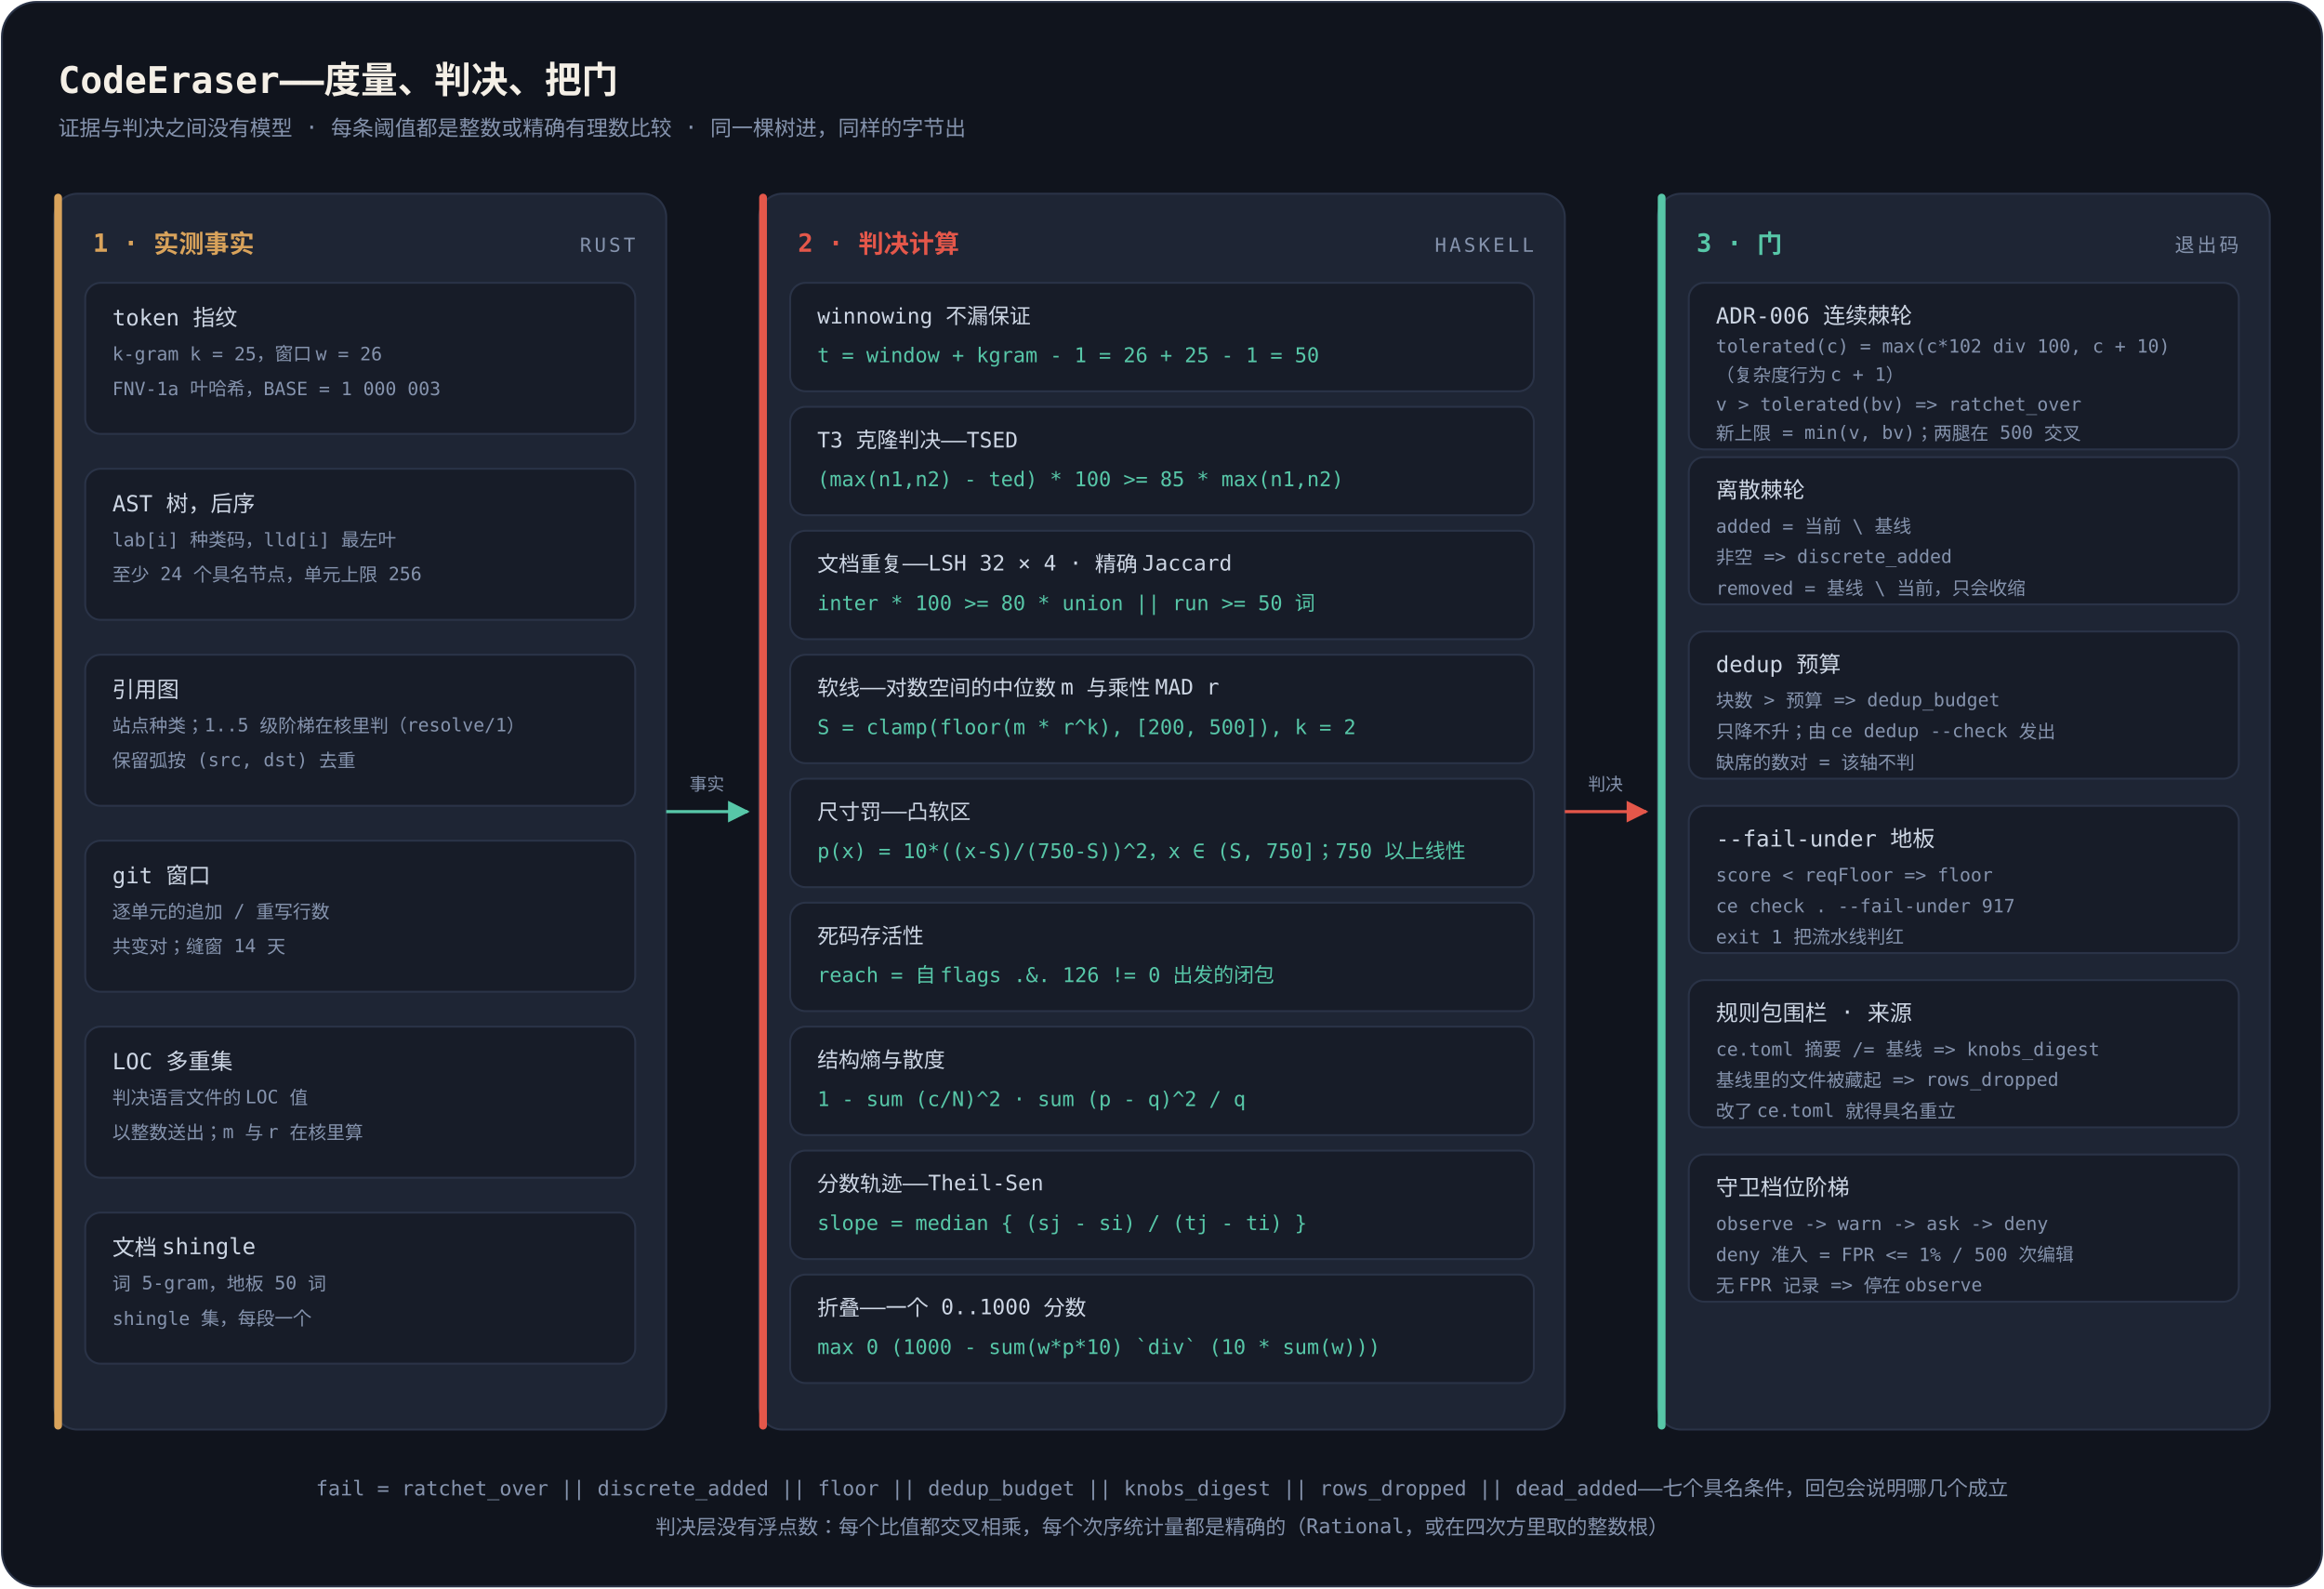
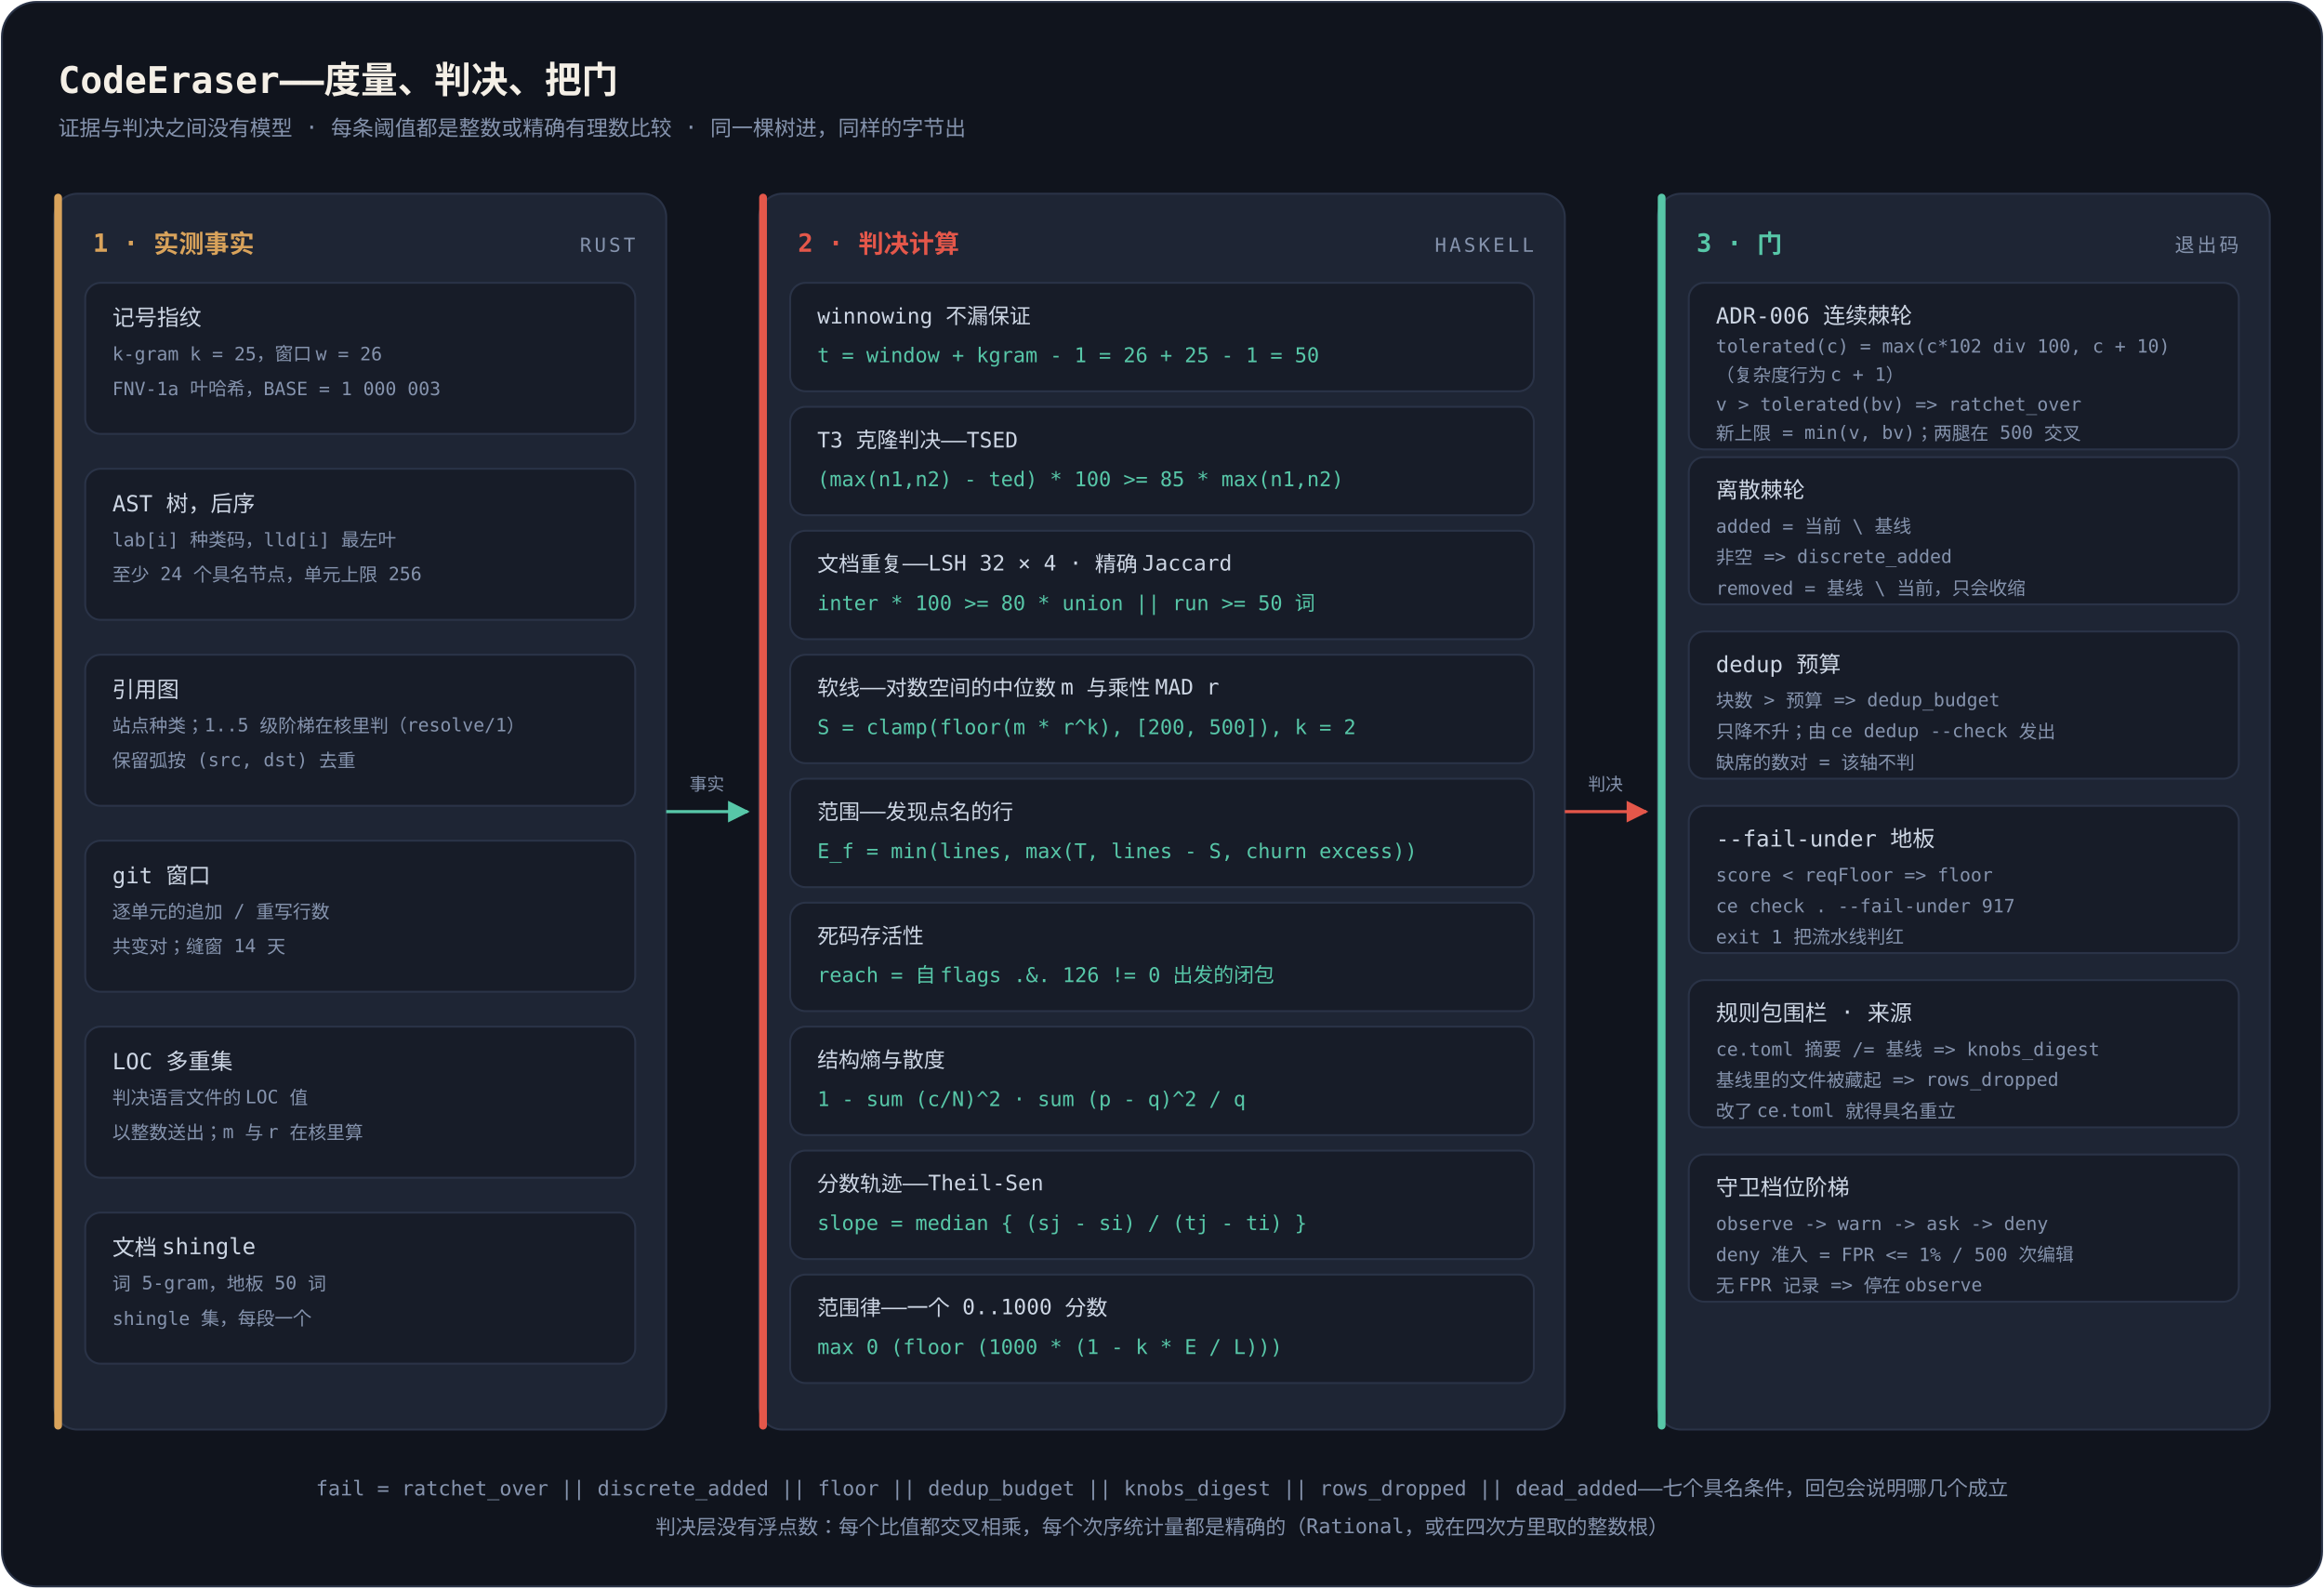
- <svg xmlns="http://www.w3.org/2000/svg" viewBox="0 0 1200 820" role="img" aria-label="CodeEraser 方法学：泳道一度量事实（token 指纹 k=25 w=26、AST 树、引用图、git 窗口、LOC 多重集、文档 shingle），泳道二用精确的整数与有理数公式判决它们（winnowing 保证 t=50、TSED 85/100、Jaccard 80/100、软线 S=clamp(中位数×r^k,[200,500])、软区凸罚、存活性闭包、卡方散度、Theil-Sen 成对斜率中位数、分数折叠），泳道三按棘轮、dedup 预算、fail-under 地板、规则包围栏（整份解析 ce.toml 的 knobs 摘要）、来源守卫（被排除项藏起的基线文件）与 FPR 档位阶梯把门">
+ <svg xmlns="http://www.w3.org/2000/svg" viewBox="0 0 1200 820" role="img" aria-label="CodeEraser 方法学：泳道一度量事实（记号指纹 k=25 w=26、AST 树、引用图、git 窗口、LOC 多重集、文档 shingle），泳道二用精确的整数与有理数公式判决它们（winnowing 保证 t=50、TSED 85/100、Jaccard 80/100、软线 S=clamp(中位数×r^k,[200,500])、发现点名的行的范围、存活性闭包、卡方散度、Theil-Sen 成对斜率中位数、范围律分数），泳道三按棘轮、dedup 预算、fail-under 地板、规则包围栏（整份解析 ce.toml 的 knobs 摘要）、来源守卫（被排除项藏起的基线文件）与 FPR 档位阶梯把门">
  <defs>
    <marker id="m-teal" viewBox="0 0 10 10" refX="9" refY="5" markerWidth="7" markerHeight="7" orient="auto-start-reverse">
      <path d="M0 0 L10 5 L0 10 z" fill="#57c7a8" />
    </marker>
    <marker id="m-verm" viewBox="0 0 10 10" refX="9" refY="5" markerWidth="7" markerHeight="7" orient="auto-start-reverse">
      <path d="M0 0 L10 5 L0 10 z" fill="#e4574a" />
    </marker>
  </defs>
  <rect x="1" y="1" width="1198" height="818" rx="18" fill="#10141d" stroke="#2a3347" />
  <g font-family="ui-monospace, 'Cascadia Mono', Consolas, 'SF Mono', 'Noto Sans SC', 'Microsoft YaHei', monospace">
    <text x="30" y="48" font-size="19" font-weight="600" fill="#f4efe6">CodeEraser——度量、判决、把门</text>
    <text x="30" y="70" font-size="11" fill="#8593ad">证据与判决之间没有模型 · 每条阈值都是整数或精确有理数比较 · 同一棵树进，同样的字节出</text>
    <g>
      <rect x="28" y="100" width="316" height="638" rx="12" fill="#1e2534" stroke="#2a3347" />
      <rect x="28" y="100" width="4" height="638" rx="2" fill="#d9a35b" />
      <text x="48" y="130" font-size="13" font-weight="600" fill="#d9a35b">1 · 实测事实</text>
      <text x="328" y="130" font-size="10" letter-spacing="1.5" fill="#8593ad" text-anchor="end">RUST</text>
      <g fill="#171c28" stroke="#2a3347">
        <rect x="44" y="146" width="284" height="78" rx="8" />
        <rect x="44" y="242" width="284" height="78" rx="8" />
        <rect x="44" y="338" width="284" height="78" rx="8" />
        <rect x="44" y="434" width="284" height="78" rx="8" />
        <rect x="44" y="530" width="284" height="78" rx="8" />
        <rect x="44" y="626" width="284" height="78" rx="8" />
      </g>
      <g font-size="11.5" fill="#cdd6e4">
-         <text x="58" y="168">token 指纹</text>
+         <text x="58" y="168">记号指纹</text>
        <text x="58" y="264">AST 树，后序</text>
        <text x="58" y="360">引用图</text>
        <text x="58" y="456">git 窗口</text>
        <text x="58" y="552">LOC 多重集</text>
        <text x="58" y="648">文档 shingle</text>
      </g>
      <g font-size="9.5" fill="#8593ad">
        <text x="58" y="186">k-gram k = 25，窗口 w = 26</text>
        <text x="58" y="204">FNV-1a 叶哈希，BASE = 1 000 003</text>
        <text x="58" y="282">lab[i] 种类码，lld[i] 最左叶</text>
        <text x="58" y="300">至少 24 个具名节点，单元上限 256</text>
        <text x="58" y="378">站点种类；1..5 级阶梯在核里判（resolve/1）</text>
        <text x="58" y="396">保留弧按 (src, dst) 去重</text>
        <text x="58" y="474">逐单元的追加 / 重写行数</text>
        <text x="58" y="492">共变对；缝窗 14 天</text>
        <text x="58" y="570">判决语言文件的 LOC 值</text>
        <text x="58" y="588">以整数送出；m 与 r 在核里算</text>
        <text x="58" y="666">词 5-gram，地板 50 词</text>
        <text x="58" y="684">shingle 集，每段一个</text>
      </g>
    </g>
    <g>
      <rect x="392" y="100" width="416" height="638" rx="12" fill="#1e2534" stroke="#2a3347" />
      <rect x="392" y="100" width="4" height="638" rx="2" fill="#e4574a" />
      <text x="412" y="130" font-size="13" font-weight="600" fill="#e4574a">2 · 判决计算</text>
      <text x="792" y="130" font-size="10" letter-spacing="1.5" fill="#8593ad" text-anchor="end">HASKELL</text>
      <g fill="#171c28" stroke="#2a3347">
        <rect x="408" y="146" width="384" height="56" rx="8" />
        <rect x="408" y="210" width="384" height="56" rx="8" />
        <rect x="408" y="274" width="384" height="56" rx="8" />
        <rect x="408" y="338" width="384" height="56" rx="8" />
        <rect x="408" y="402" width="384" height="56" rx="8" />
        <rect x="408" y="466" width="384" height="56" rx="8" />
        <rect x="408" y="530" width="384" height="56" rx="8" />
        <rect x="408" y="594" width="384" height="56" rx="8" />
        <rect x="408" y="658" width="384" height="56" rx="8" />
      </g>
      <g font-size="11" fill="#cdd6e4">
        <text x="422" y="167">winnowing 不漏保证</text>
        <text x="422" y="231">T3 克隆判决——TSED</text>
        <text x="422" y="295">文档重复——LSH 32 × 4 · 精确 Jaccard</text>
        <text x="422" y="359">软线——对数空间的中位数 m 与乘性 MAD r</text>
-         <text x="422" y="423">尺寸罚——凸软区</text>
+         <text x="422" y="423">范围——发现点名的行</text>
        <text x="422" y="487">死码存活性</text>
        <text x="422" y="551">结构熵与散度</text>
        <text x="422" y="615">分数轨迹——Theil-Sen</text>
-         <text x="422" y="679">折叠——一个 0..1000 分数</text>
+         <text x="422" y="679">范围律——一个 0..1000 分数</text>
      </g>
      <g font-size="10.5" fill="#57c7a8">
        <text x="422" y="187">t = window + kgram - 1 = 26 + 25 - 1 = 50</text>
        <text x="422" y="251">(max(n1,n2) - ted) * 100 &gt;= 85 * max(n1,n2)</text>
        <text x="422" y="315">inter * 100 &gt;= 80 * union  ||  run &gt;= 50 词</text>
        <text x="422" y="379">S = clamp(floor(m * r^k), [200, 500]),  k = 2</text>
-         <text x="422" y="443">p(x) = 10*((x-S)/(750-S))^2，x ∈ (S, 750]；750 以上线性</text>
+         <text x="422" y="443">E_f = min(lines, max(T, lines - S, churn excess))</text>
        <text x="422" y="507">reach = 自 flags .&amp;. 126 != 0 出发的闭包</text>
        <text x="422" y="571">1 - sum (c/N)^2   ·   sum (p - q)^2 / q</text>
        <text x="422" y="635">slope = median { (sj - si) / (tj - ti) }</text>
-         <text x="422" y="699">max 0 (1000 - sum(w*p*10) `div` (10 * sum(w)))</text>
+         <text x="422" y="699">max 0 (floor (1000 * (1 - k * E / L)))</text>
      </g>
    </g>
    <g>
      <rect x="856" y="100" width="316" height="638" rx="12" fill="#1e2534" stroke="#2a3347" />
      <rect x="856" y="100" width="4" height="638" rx="2" fill="#57c7a8" />
      <text x="876" y="130" font-size="13" font-weight="600" fill="#57c7a8">3 · 门</text>
      <text x="1156" y="130" font-size="10" letter-spacing="1.5" fill="#8593ad" text-anchor="end">退出码</text>
      <g fill="#171c28" stroke="#2a3347">
        <rect x="872" y="146" width="284" height="86" rx="8" />
        <rect x="872" y="236" width="284" height="76" rx="8" />
        <rect x="872" y="326" width="284" height="76" rx="8" />
        <rect x="872" y="416" width="284" height="76" rx="8" />
        <rect x="872" y="506" width="284" height="76" rx="8" />
        <rect x="872" y="596" width="284" height="76" rx="8" />
      </g>
      <g font-size="11.5" fill="#cdd6e4">
        <text x="886" y="167">ADR-006 连续棘轮</text>
        <text x="886" y="257">离散棘轮</text>
        <text x="886" y="347">dedup 预算</text>
        <text x="886" y="437">--fail-under 地板</text>
        <text x="886" y="527">规则包围栏 · 来源</text>
        <text x="886" y="617">守卫档位阶梯</text>
      </g>
      <g font-size="9.5" fill="#8593ad">
        <text x="886" y="182">tolerated(c) = max(c*102 div 100, c + 10)</text>
        <text x="886" y="197">（复杂度行为 c + 1）</text>
        <text x="886" y="212">v &gt; tolerated(bv)  =&gt;  ratchet_over</text>
        <text x="886" y="227">新上限 = min(v, bv)；两腿在 500 交叉</text>
        <text x="886" y="275">added = 当前 \ 基线</text>
        <text x="886" y="291">非空  =&gt;  discrete_added</text>
        <text x="886" y="307">removed = 基线 \ 当前，只会收缩</text>
        <text x="886" y="365">块数 &gt; 预算  =&gt;  dedup_budget</text>
        <text x="886" y="381">只降不升；由 ce dedup --check 发出</text>
        <text x="886" y="397">缺席的数对 = 该轴不判</text>
        <text x="886" y="455">score &lt; reqFloor  =&gt;  floor</text>
        <text x="886" y="471">ce check . --fail-under 917</text>
        <text x="886" y="487">exit 1 把流水线判红</text>
        <text x="886" y="545">ce.toml 摘要 /= 基线  =&gt;  knobs_digest</text>
        <text x="886" y="561">基线里的文件被藏起  =&gt;  rows_dropped</text>
        <text x="886" y="577">改了 ce.toml 就得具名重立</text>
        <text x="886" y="635">observe -&gt; warn -&gt; ask -&gt; deny</text>
        <text x="886" y="651">deny 准入 = FPR &lt;= 1% / 500 次编辑</text>
        <text x="886" y="667">无 FPR 记录  =&gt;  停在 observe</text>
      </g>
    </g>
    <g stroke-width="1.6" fill="none">
      <path d="M344 419 H386" stroke="#57c7a8" marker-end="url(#m-teal)" />
      <path d="M808 419 H850" stroke="#e4574a" marker-end="url(#m-verm)" />
    </g>
    <text x="365" y="408" font-size="9" fill="#8593ad" text-anchor="middle">事实</text>
    <text x="829" y="408" font-size="9" fill="#8593ad" text-anchor="middle">判决</text>
    <text x="600" y="772" font-size="10.5" fill="#8593ad" text-anchor="middle">fail = ratchet_over || discrete_added || floor || dedup_budget || knobs_digest || rows_dropped || dead_added——七个具名条件，回包会说明哪几个成立</text>
    <text x="600" y="792" font-size="10.5" fill="#8593ad" text-anchor="middle">判决层没有浮点数：每个比值都交叉相乘，每个次序统计量都是精确的（Rational，或在四次方里取的整数根）</text>
  </g>
</svg>
